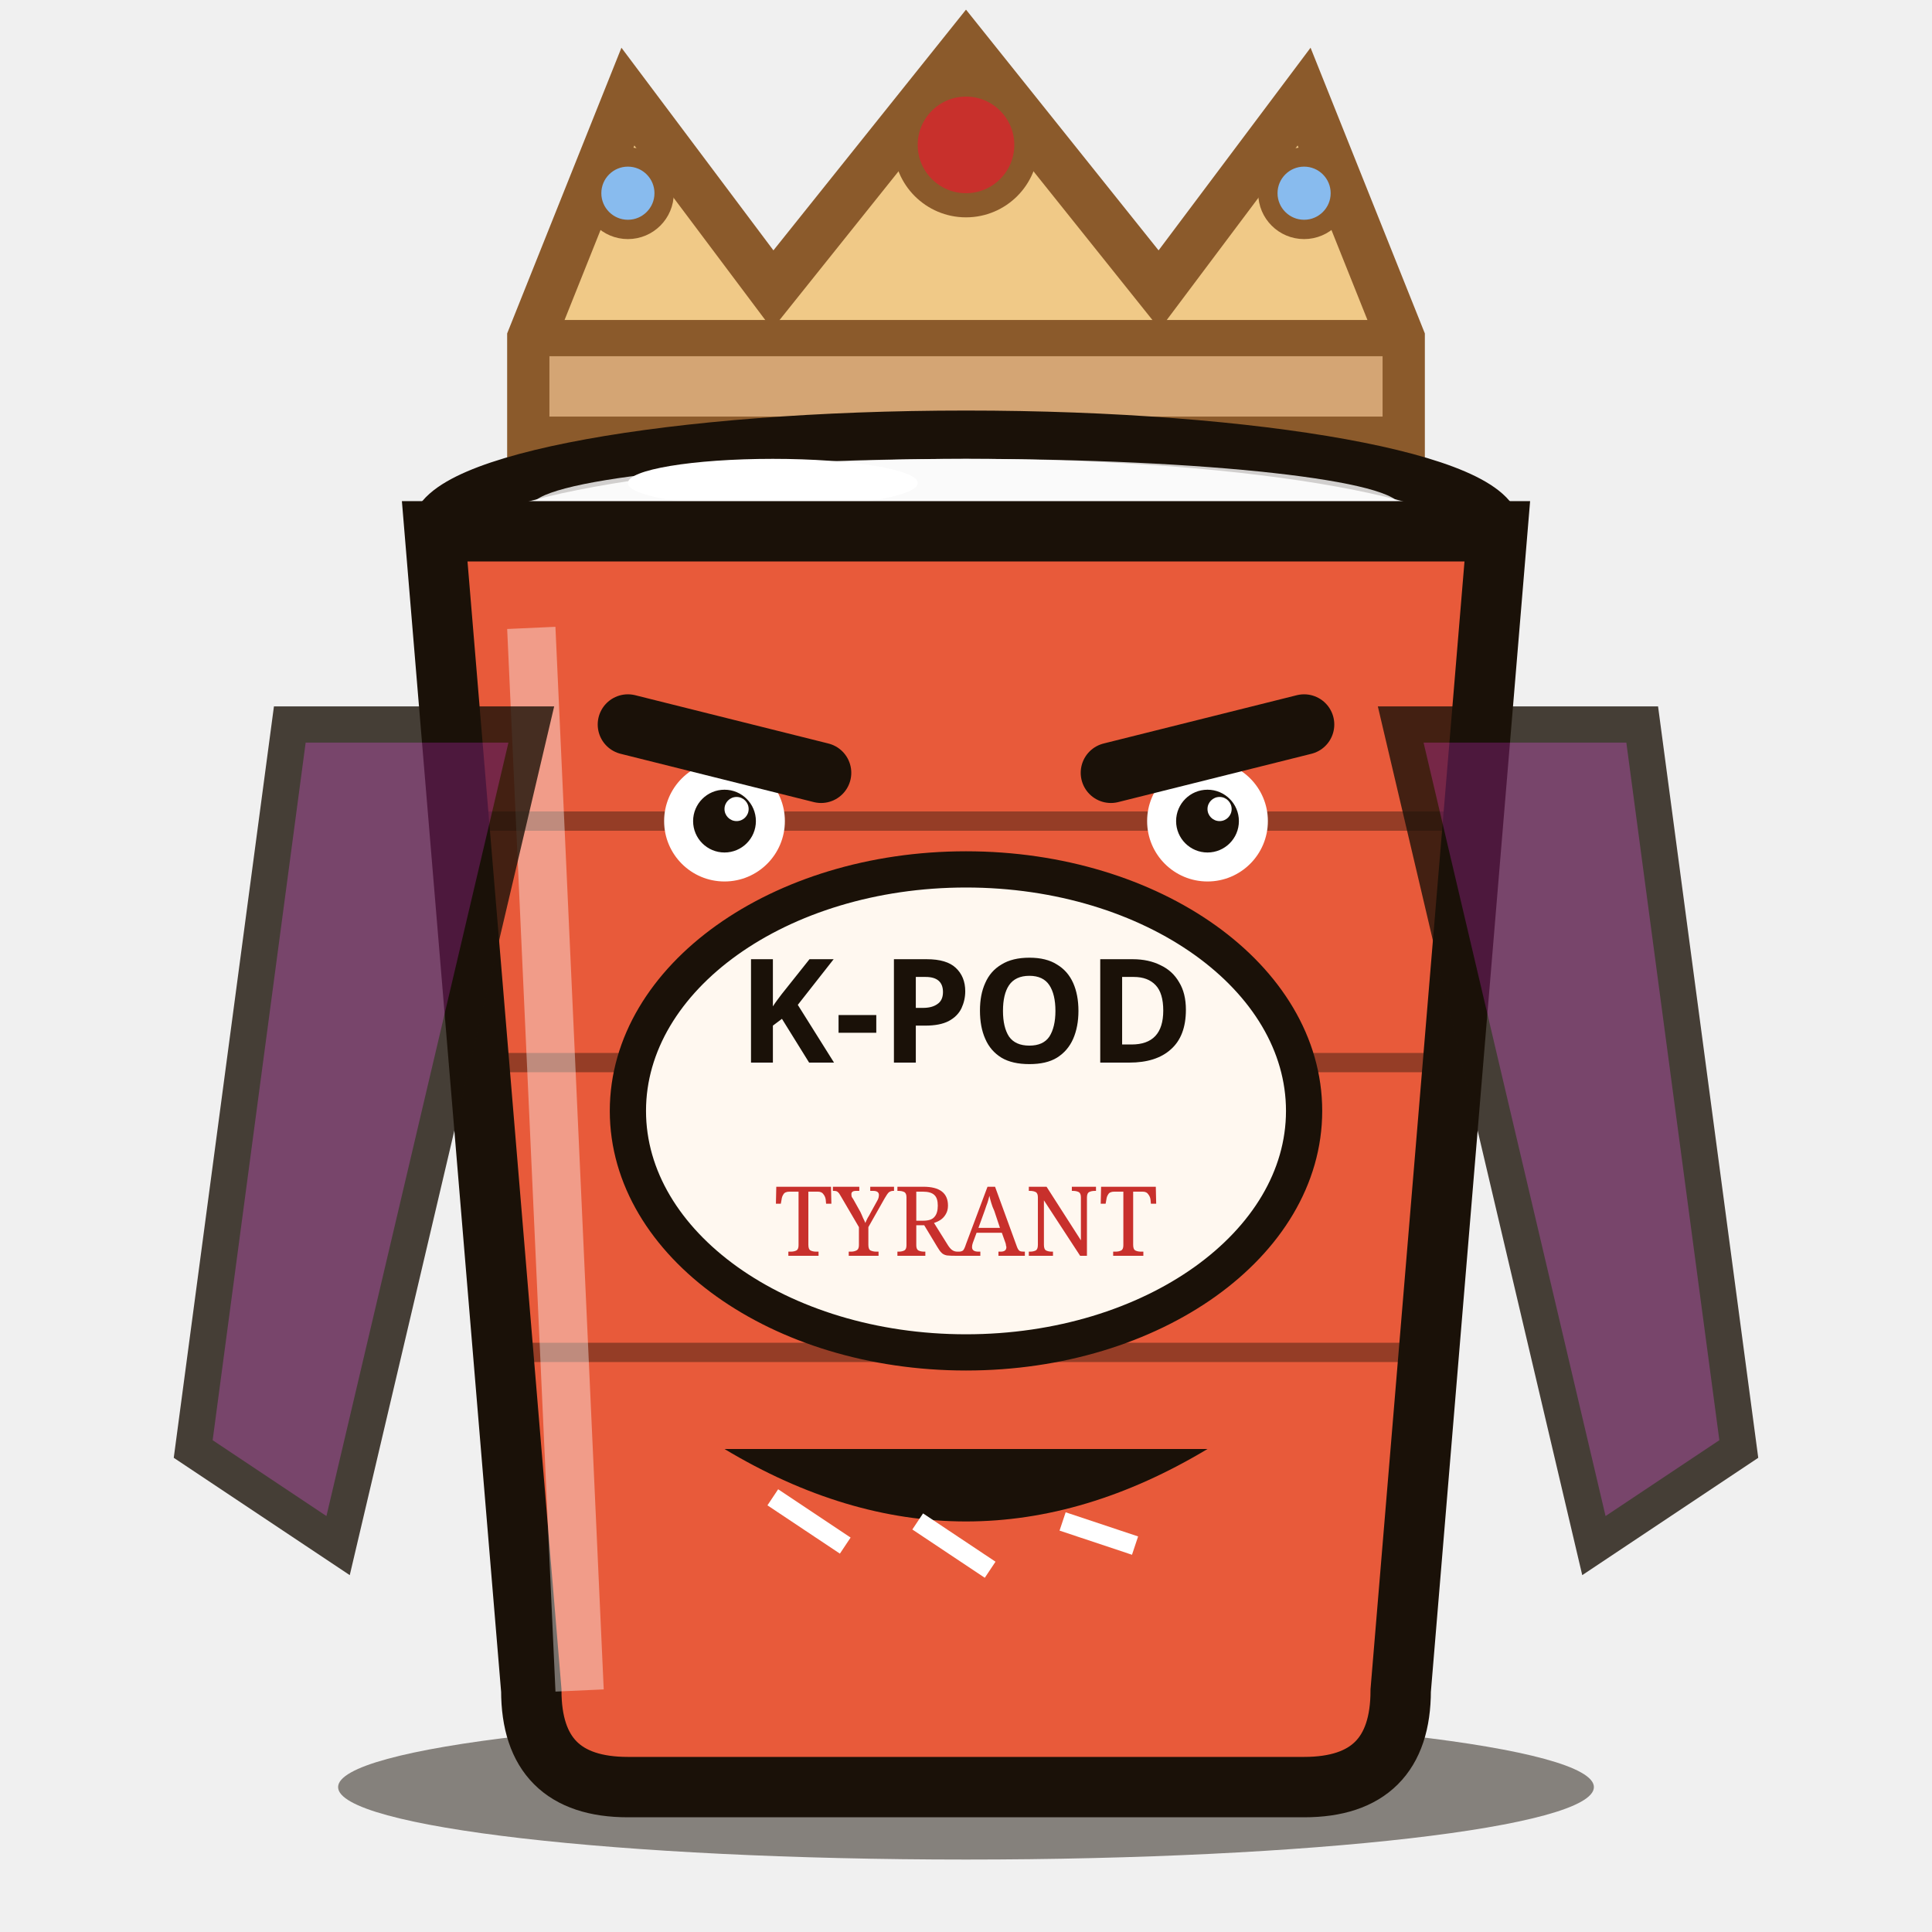
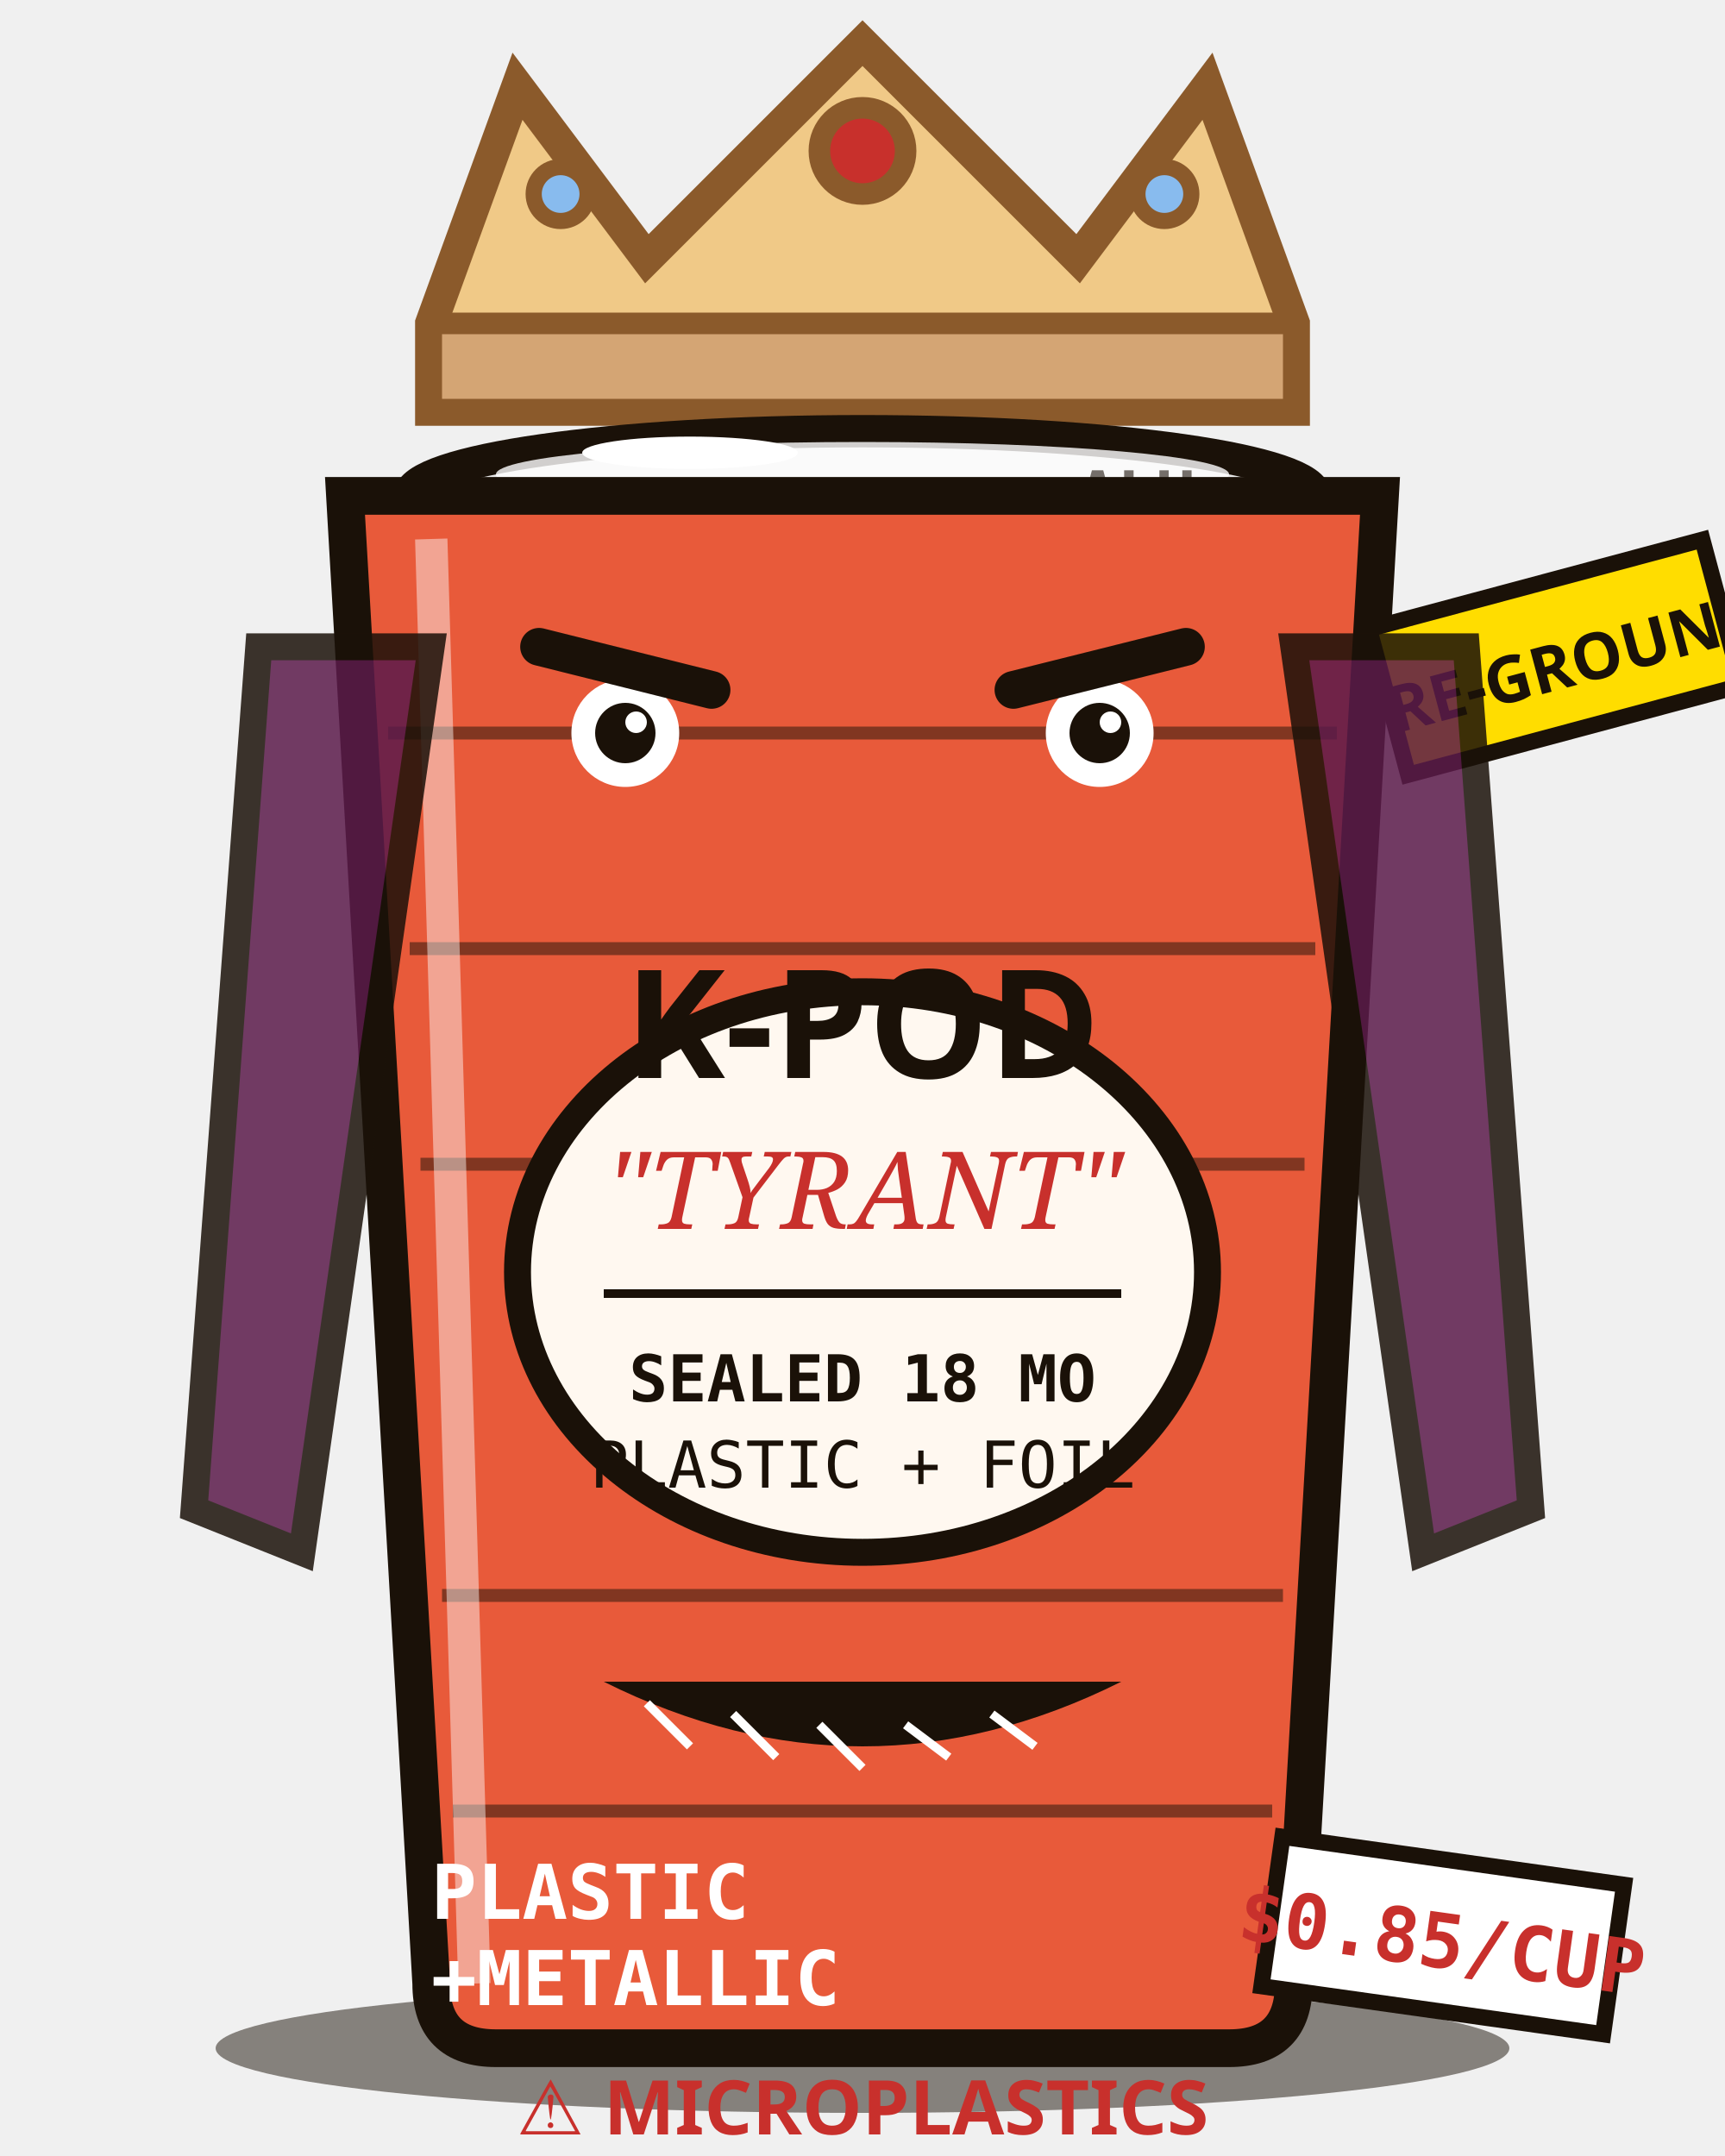
- <svg xmlns="http://www.w3.org/2000/svg" viewBox="0 0 80 80">
-   <ellipse cx="40" cy="74" rx="26" ry="3" fill="#1a1108" opacity="0.5" />
-   <path d="M 22 14 L 26 4 L 32 12 L 40 2 L 48 12 L 54 4 L 58 14 L 58 18 L 22 18 Z" fill="#f0c987" stroke="#8b5a2b" stroke-width="2" />
-   <circle cx="40" cy="6" r="2.5" fill="#c8302c" stroke="#8b5a2b" stroke-width="1" />
-   <circle cx="26" cy="8" r="1.5" fill="#88bbee" stroke="#8b5a2b" stroke-width="0.8" />
-   <circle cx="54" cy="8" r="1.5" fill="#88bbee" stroke="#8b5a2b" stroke-width="0.8" />
-   <rect x="22" y="14" width="36" height="4" fill="#d4a574" stroke="#8b5a2b" stroke-width="1.5" />
-   <ellipse cx="40" cy="22" rx="22" ry="4" fill="#e8e8e8" stroke="#1a1108" stroke-width="2" />
-   <ellipse cx="40" cy="21" rx="18" ry="2" fill="#fff" opacity="0.8" />
-   <ellipse cx="32" cy="20" rx="6" ry="1" fill="#fff" />
-   <path d="M 18 22 L 22 70 Q 22 74 26 74 L 54 74 Q 58 74 58 70 L 62 22 Z" fill="#e85a3a" stroke="#1a1108" stroke-width="2.5" />
-   <line x1="20" y1="34" x2="60" y2="34" stroke="#1a1108" stroke-width="0.8" opacity="0.4" />
-   <line x1="21" y1="44" x2="59" y2="44" stroke="#1a1108" stroke-width="0.8" opacity="0.4" />
-   <line x1="22" y1="56" x2="58" y2="56" stroke="#1a1108" stroke-width="0.8" opacity="0.4" />
-   <path d="M 22 26 L 24 70" stroke="#fff" stroke-width="2" opacity="0.4" />
-   <ellipse cx="40" cy="46" rx="14" ry="10" fill="#fff8f0" stroke="#1a1108" stroke-width="1.5" />
-   <text x="40" y="44" text-anchor="middle" font-family="sans-serif" font-size="6" font-weight="bold" fill="#1a1108">K-POD</text>
-   <text x="40" y="52" text-anchor="middle" font-family="serif" font-size="4" fill="#c8302c">TYRANT</text>
-   <circle cx="30" cy="34" r="2.5" fill="#fff" />
-   <circle cx="50" cy="34" r="2.5" fill="#fff" />
-   <circle cx="30" cy="34" r="1.3" fill="#1a1108" />
-   <circle cx="50" cy="34" r="1.3" fill="#1a1108" />
-   <circle cx="30.5" cy="33.5" r="0.5" fill="#fff" />
-   <circle cx="50.5" cy="33.5" r="0.5" fill="#fff" />
-   <path d="M 26 30 L 34 32" stroke="#1a1108" stroke-width="2.5" stroke-linecap="round" />
-   <path d="M 46 32 L 54 30" stroke="#1a1108" stroke-width="2.5" stroke-linecap="round" />
-   <path d="M 30 60 Q 40 66 50 60" fill="#1a1108" />
-   <path d="M 32 62 L 35 64 M 38 63 L 41 65 M 44 63 L 47 64" stroke="#fff" stroke-width="0.8" />
-   <path d="M 12 30 L 8 60 L 14 64 L 22 30 Z" fill="#5a1a4a" stroke="#1a1108" stroke-width="1.5" opacity="0.8" />
-   <path d="M 68 30 L 72 60 L 66 64 L 58 30 Z" fill="#5a1a4a" stroke="#1a1108" stroke-width="1.5" opacity="0.8" />
+ <svg xmlns="http://www.w3.org/2000/svg" viewBox="0 0 160 200" width="160" height="200">
+   <ellipse cx="80" cy="190" rx="60" ry="6" fill="#1a1108" opacity="0.5" />
+   <path d="M 40 30 L 48 8 L 60 24 L 80 4 L 100 24 L 112 8 L 120 30 L 120 38 L 40 38 Z" fill="#f0c987" stroke="#8b5a2b" stroke-width="3" />
+   <circle cx="80" cy="14" r="4" fill="#c8302c" stroke="#8b5a2b" stroke-width="2" />
+   <circle cx="52" cy="18" r="2.5" fill="#88bbee" stroke="#8b5a2b" stroke-width="1.5" />
+   <circle cx="108" cy="18" r="2.5" fill="#88bbee" stroke="#8b5a2b" stroke-width="1.5" />
+   <rect x="40" y="30" width="80" height="8" fill="#d4a574" stroke="#8b5a2b" stroke-width="2" />
+   <ellipse cx="80" cy="46" rx="42" ry="6" fill="#e8e8e8" stroke="#1a1108" stroke-width="3" />
+   <ellipse cx="80" cy="44" rx="34" ry="3" fill="#fff" opacity="0.8" />
+   <ellipse cx="64" cy="42" rx="10" ry="1.5" fill="#fff" />
+   <text x="100" y="48" font-family="monospace" font-size="6" font-weight="bold" fill="#1a1108" opacity="0.6">ALU</text>
+   <path d="M 32 46 L 40 184 Q 40 190 46 190 L 114 190 Q 120 190 120 184 L 128 46 Z" fill="#e85a3a" stroke="#1a1108" stroke-width="3.5" />
+   <line x1="36" y1="68" x2="124" y2="68" stroke="#1a1108" stroke-width="1.2" opacity="0.5" />
+   <line x1="38" y1="88" x2="122" y2="88" stroke="#1a1108" stroke-width="1.2" opacity="0.5" />
+   <line x1="39" y1="108" x2="121" y2="108" stroke="#1a1108" stroke-width="1.2" opacity="0.5" />
+   <line x1="41" y1="148" x2="119" y2="148" stroke="#1a1108" stroke-width="1.2" opacity="0.5" />
+   <line x1="42" y1="168" x2="118" y2="168" stroke="#1a1108" stroke-width="1.2" opacity="0.5" />
+   <path d="M 40 50 L 44 184" stroke="#fff" stroke-width="3" opacity="0.45" />
+   <ellipse cx="80" cy="118" rx="32" ry="26" fill="#fff8f0" stroke="#1a1108" stroke-width="2.5" />
+   <text x="80" y="100" text-anchor="middle" font-family="sans-serif" font-size="14" font-weight="bold" fill="#1a1108">K-POD</text>
+   <text x="80" y="114" text-anchor="middle" font-family="serif" font-size="10" font-style="italic" fill="#c8302c">"TYRANT"</text>
+   <line x1="56" y1="120" x2="104" y2="120" stroke="#1a1108" stroke-width="0.8" />
+   <text x="80" y="130" text-anchor="middle" font-family="monospace" font-size="6" font-weight="bold" fill="#1a1108">SEALED 18 MO</text>
+   <text x="80" y="138" text-anchor="middle" font-family="monospace" font-size="6" fill="#1a1108">PLASTIC + FOIL</text>
+   <g transform="rotate(-15 144 60)">
+     <rect x="128" y="54" width="32" height="14" fill="#ffdd00" stroke="#1a1108" stroke-width="1.5" />
+     <text x="144" y="64" text-anchor="middle" font-family="sans-serif" font-size="6" font-weight="bold" fill="#1a1108">PRE-GROUND</text>
+   </g>
+   <circle cx="58" cy="68" r="5" fill="#fff" />
+   <circle cx="102" cy="68" r="5" fill="#fff" />
+   <circle cx="58" cy="68" r="2.8" fill="#1a1108" />
+   <circle cx="102" cy="68" r="2.8" fill="#1a1108" />
+   <circle cx="59" cy="67" r="1" fill="#fff" />
+   <circle cx="103" cy="67" r="1" fill="#fff" />
+   <path d="M 50 60 L 66 64" stroke="#1a1108" stroke-width="3.5" stroke-linecap="round" />
+   <path d="M 94 64 L 110 60" stroke="#1a1108" stroke-width="3.5" stroke-linecap="round" />
+   <path d="M 56 156 Q 80 168 104 156" fill="#1a1108" />
+   <path d="M 60 158 L 64 162 M 68 159 L 72 163 M 76 160 L 80 164 M 84 160 L 88 163 M 92 159 L 96 162" stroke="#fff" stroke-width="0.8" />
+   <path d="M 24 60 L 18 140 L 28 144 L 40 60 Z" fill="#5a1a4a" stroke="#1a1108" stroke-width="2.5" opacity="0.85" />
+   <path d="M 136 60 L 142 140 L 132 144 L 120 60 Z" fill="#5a1a4a" stroke="#1a1108" stroke-width="2.5" opacity="0.85" />
+   <g transform="rotate(8 130 178)">
+     <rect x="118" y="172" width="32" height="14" fill="#fff" stroke="#1a1108" stroke-width="1.5" />
+     <text x="134" y="182" text-anchor="middle" font-family="monospace" font-size="7" font-weight="bold" fill="#c8302c">$0.85/CUP</text>
+   </g>
+   <text x="40" y="178" font-family="monospace" font-size="7" font-weight="bold" fill="#fff">PLASTIC</text>
+   <text x="40" y="186" font-family="monospace" font-size="7" font-weight="bold" fill="#fff">+METALLIC</text>
+   <text x="80" y="198" text-anchor="middle" font-family="sans-serif" font-size="7" font-weight="bold" fill="#c8302c">⚠ MICROPLASTICS</text>
</svg>
